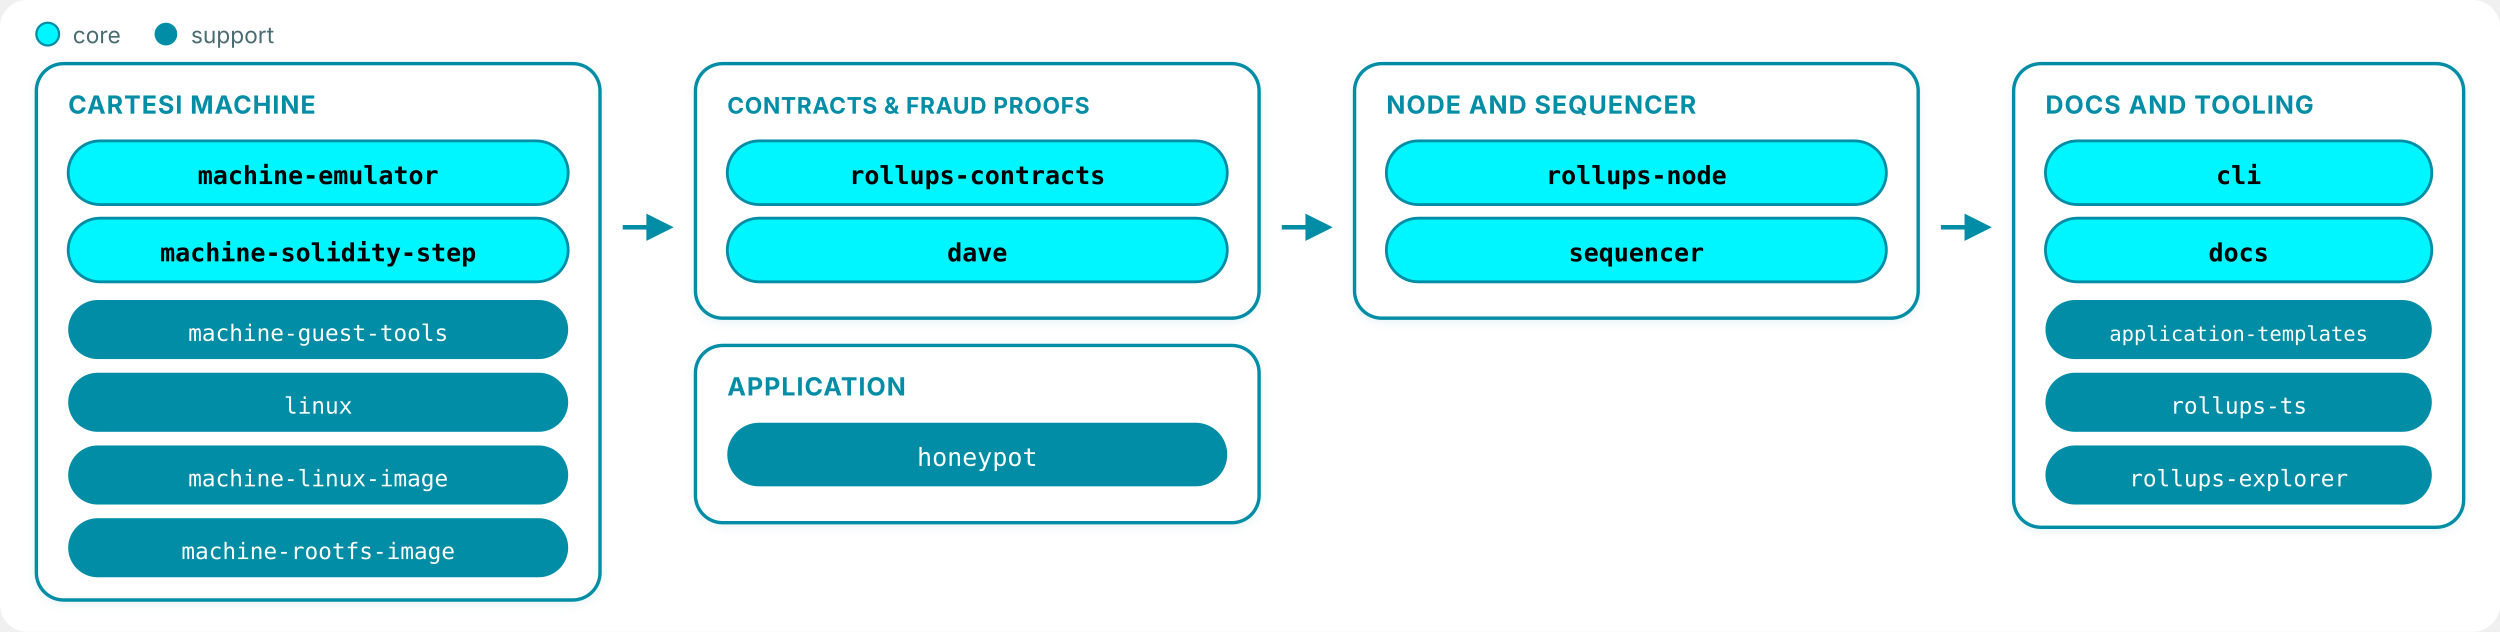
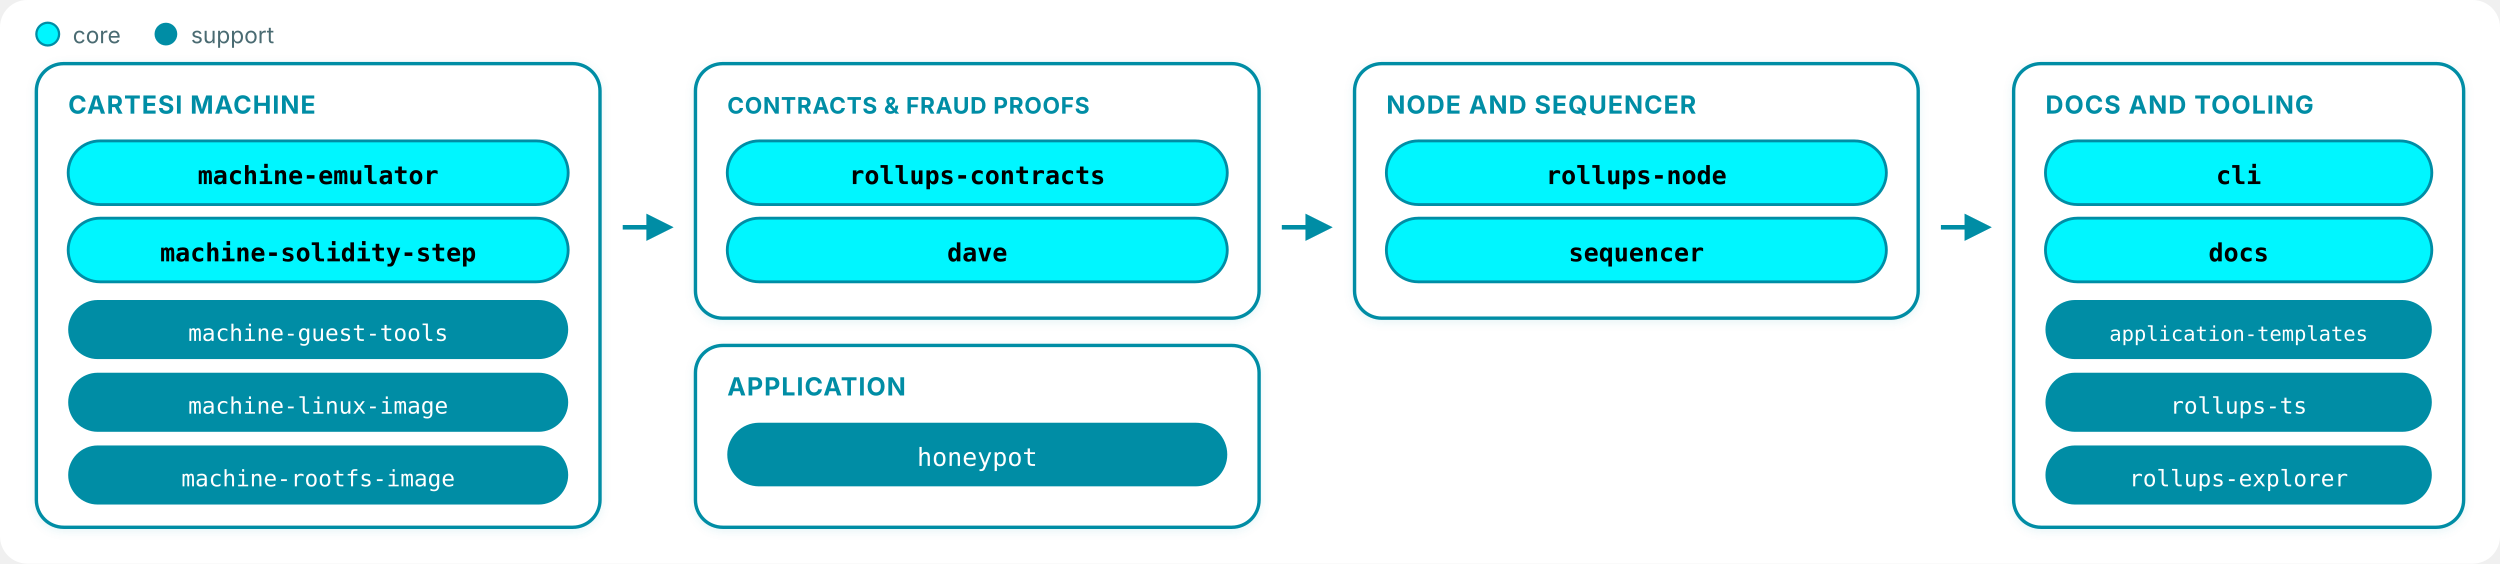
- <svg xmlns="http://www.w3.org/2000/svg" width="1100" height="278" viewBox="0 0 1100 278" role="img" aria-labelledby="title desc">
+ <svg xmlns="http://www.w3.org/2000/svg" width="1100" height="248" viewBox="0 0 1100 248" role="img" aria-labelledby="title desc">
  <defs>
    <clipPath id="frame">
-       <rect width="1100" height="278" rx="12" />
+       <rect width="1100" height="248" rx="12" />
    </clipPath>
    <filter id="softShadow" x="-4%" y="-4%" width="108%" height="112%">
      <feDropShadow dx="0" dy="1" stdDeviation="2" flood-color="#008DA5" flood-opacity="0.1" />
    </filter>
    <marker id="arrow" viewBox="0 0 10 10" refX="8" refY="5" markerWidth="6" markerHeight="6" orient="auto-start-reverse">
      <path d="M0 0 L10 5 L0 10 z" fill="#008DA5" />
    </marker>
  </defs>
  <g clip-path="url(#frame)">
-     <rect width="1100" height="278" fill="#ffffff" />
+     <rect width="1100" height="248" fill="#ffffff" />
  </g>
  <rect x="16" y="10" width="10" height="10" rx="5" fill="#00F6FF" stroke="#008DA5" stroke-width="1" />
  <text x="32" y="19" font-family="Inter, Helvetica, Arial, sans-serif" font-size="10" fill="#4a6b72">core</text>
  <rect x="68" y="10" width="10" height="10" rx="5" fill="#008DA5" />
  <text x="84" y="19" font-family="Inter, Helvetica, Arial, sans-serif" font-size="10" fill="#4a6b72">support</text>
  <g filter="url(#softShadow)">
-     <rect x="16" y="28" width="248" height="236" rx="12" fill="#ffffff" stroke="#008DA5" stroke-width="1.5" />
+     <rect x="16" y="28" width="248" height="204" rx="12" fill="#ffffff" stroke="#008DA5" stroke-width="1.5" />
  </g>
  <text x="30" y="50" font-family="Inter, Helvetica, Arial, sans-serif" font-size="11" font-weight="700" fill="#008DA5" letter-spacing="0.04em">CARTESI MACHINE</text>
  <a href="https://github.com/cartesi/machine-emulator">
    <rect x="30" y="62" width="220" height="28" rx="14" fill="#00F6FF" stroke="#008DA5" stroke-width="1.25" />
    <text x="140" y="81" text-anchor="middle" font-family="ui-monospace, SFMono-Regular, Menlo, monospace" font-size="11" font-weight="600" fill="#000">machine-emulator</text>
  </a>
  <a href="https://github.com/cartesi/machine-solidity-step">
    <rect x="30" y="96" width="220" height="28" rx="14" fill="#00F6FF" stroke="#008DA5" stroke-width="1.25" />
    <text x="140" y="115" text-anchor="middle" font-family="ui-monospace, SFMono-Regular, Menlo, monospace" font-size="11" font-weight="600" fill="#000">machine-solidity-step</text>
  </a>
  <a href="https://github.com/cartesi/machine-guest-tools">
    <rect x="30" y="132" width="220" height="26" rx="13" fill="#008DA5" />
    <text x="140" y="150" text-anchor="middle" font-family="ui-monospace, SFMono-Regular, Menlo, monospace" font-size="10" fill="#fff">machine-guest-tools</text>
  </a>
-   <a href="https://github.com/cartesi/linux">
+   <a href="https://github.com/cartesi/machine-linux-image">
    <rect x="30" y="164" width="220" height="26" rx="13" fill="#008DA5" />
-     <text x="140" y="182" text-anchor="middle" font-family="ui-monospace, SFMono-Regular, Menlo, monospace" font-size="10" fill="#fff">linux</text>
-   </a>
-   <a href="https://github.com/cartesi/machine-linux-image">
-     <rect x="30" y="196" width="220" height="26" rx="13" fill="#008DA5" />
-     <text x="140" y="214" text-anchor="middle" font-family="ui-monospace, SFMono-Regular, Menlo, monospace" font-size="10" fill="#fff">machine-linux-image</text>
+     <text x="140" y="182" text-anchor="middle" font-family="ui-monospace, SFMono-Regular, Menlo, monospace" font-size="10" fill="#fff">machine-linux-image</text>
  </a>
  <a href="https://github.com/cartesi/machine-rootfs-image">
-     <rect x="30" y="228" width="220" height="26" rx="13" fill="#008DA5" />
-     <text x="140" y="246" text-anchor="middle" font-family="ui-monospace, SFMono-Regular, Menlo, monospace" font-size="10" fill="#fff">machine-rootfs-image</text>
+     <rect x="30" y="196" width="220" height="26" rx="13" fill="#008DA5" />
+     <text x="140" y="214" text-anchor="middle" font-family="ui-monospace, SFMono-Regular, Menlo, monospace" font-size="10" fill="#fff">machine-rootfs-image</text>
  </a>
  <line x1="274" y1="100" x2="294" y2="100" stroke="#008DA5" stroke-width="2" marker-end="url(#arrow)" />
  <g filter="url(#softShadow)">
    <rect x="306" y="28" width="248" height="112" rx="12" fill="#ffffff" stroke="#008DA5" stroke-width="1.5" />
  </g>
  <text x="320" y="50" font-family="Inter, Helvetica, Arial, sans-serif" font-size="10" font-weight="700" fill="#008DA5" letter-spacing="0.03em">CONTRACTS &amp; FRAUD PROOFS</text>
  <a href="https://github.com/cartesi/rollups-contracts">
    <rect x="320" y="62" width="220" height="28" rx="14" fill="#00F6FF" stroke="#008DA5" stroke-width="1.25" />
    <text x="430" y="81" text-anchor="middle" font-family="ui-monospace, SFMono-Regular, Menlo, monospace" font-size="11" font-weight="600" fill="#000">rollups-contracts</text>
  </a>
  <a href="https://github.com/cartesi/dave">
    <rect x="320" y="96" width="220" height="28" rx="14" fill="#00F6FF" stroke="#008DA5" stroke-width="1.25" />
    <text x="430" y="115" text-anchor="middle" font-family="ui-monospace, SFMono-Regular, Menlo, monospace" font-size="11" font-weight="600" fill="#000">dave</text>
  </a>
  <g filter="url(#softShadow)">
-     <rect x="306" y="152" width="248" height="78" rx="12" fill="#ffffff" stroke="#008DA5" stroke-width="1.5" />
+     <rect x="306" y="152" width="248" height="80" rx="12" fill="#ffffff" stroke="#008DA5" stroke-width="1.5" />
  </g>
  <text x="320" y="174" font-family="Inter, Helvetica, Arial, sans-serif" font-size="11" font-weight="700" fill="#008DA5" letter-spacing="0.04em">APPLICATION</text>
  <a href="https://github.com/cartesi/honeypot">
    <rect x="320" y="186" width="220" height="28" rx="14" fill="#008DA5" />
    <text x="430" y="205" text-anchor="middle" font-family="ui-monospace, SFMono-Regular, Menlo, monospace" font-size="11" fill="#fff">honeypot</text>
  </a>
  <line x1="564" y1="100" x2="584" y2="100" stroke="#008DA5" stroke-width="2" marker-end="url(#arrow)" />
  <g filter="url(#softShadow)">
    <rect x="596" y="28" width="248" height="112" rx="12" fill="#ffffff" stroke="#008DA5" stroke-width="1.5" />
  </g>
  <text x="610" y="50" font-family="Inter, Helvetica, Arial, sans-serif" font-size="11" font-weight="700" fill="#008DA5" letter-spacing="0.04em">NODE AND SEQUENCER</text>
  <a href="https://github.com/cartesi/rollups-node">
    <rect x="610" y="62" width="220" height="28" rx="14" fill="#00F6FF" stroke="#008DA5" stroke-width="1.25" />
    <text x="720" y="81" text-anchor="middle" font-family="ui-monospace, SFMono-Regular, Menlo, monospace" font-size="11" font-weight="600" fill="#000">rollups-node</text>
  </a>
  <a href="https://github.com/cartesi/sequencer">
    <rect x="610" y="96" width="220" height="28" rx="14" fill="#00F6FF" stroke="#008DA5" stroke-width="1.25" />
    <text x="720" y="115" text-anchor="middle" font-family="ui-monospace, SFMono-Regular, Menlo, monospace" font-size="11" font-weight="600" fill="#000">sequencer</text>
  </a>
  <line x1="854" y1="100" x2="874" y2="100" stroke="#008DA5" stroke-width="2" marker-end="url(#arrow)" />
  <g filter="url(#softShadow)">
    <rect x="886" y="28" width="198" height="204" rx="12" fill="#ffffff" stroke="#008DA5" stroke-width="1.5" />
  </g>
  <text x="900" y="50" font-family="Inter, Helvetica, Arial, sans-serif" font-size="11" font-weight="700" fill="#008DA5" letter-spacing="0.04em">DOCS AND TOOLING</text>
  <a href="https://github.com/cartesi/cli">
    <rect x="900" y="62" width="170" height="28" rx="14" fill="#00F6FF" stroke="#008DA5" stroke-width="1.25" />
    <text x="985" y="81" text-anchor="middle" font-family="ui-monospace, SFMono-Regular, Menlo, monospace" font-size="11" font-weight="600" fill="#000">cli</text>
  </a>
  <a href="https://github.com/cartesi/docs">
    <rect x="900" y="96" width="170" height="28" rx="14" fill="#00F6FF" stroke="#008DA5" stroke-width="1.25" />
    <text x="985" y="115" text-anchor="middle" font-family="ui-monospace, SFMono-Regular, Menlo, monospace" font-size="11" font-weight="600" fill="#000">docs</text>
  </a>
  <a href="https://github.com/cartesi/application-templates">
    <rect x="900" y="132" width="170" height="26" rx="13" fill="#008DA5" />
    <text x="985" y="150" text-anchor="middle" font-family="ui-monospace, SFMono-Regular, Menlo, monospace" font-size="9" fill="#fff">application-templates</text>
  </a>
  <a href="https://github.com/cartesi/rollups-ts">
    <rect x="900" y="164" width="170" height="26" rx="13" fill="#008DA5" />
    <text x="985" y="182" text-anchor="middle" font-family="ui-monospace, SFMono-Regular, Menlo, monospace" font-size="10" fill="#fff">rollups-ts</text>
  </a>
  <a href="https://github.com/cartesi/rollups-explorer">
    <rect x="900" y="196" width="170" height="26" rx="13" fill="#008DA5" />
    <text x="985" y="214" text-anchor="middle" font-family="ui-monospace, SFMono-Regular, Menlo, monospace" font-size="10" fill="#fff">rollups-explorer</text>
  </a>
</svg>
